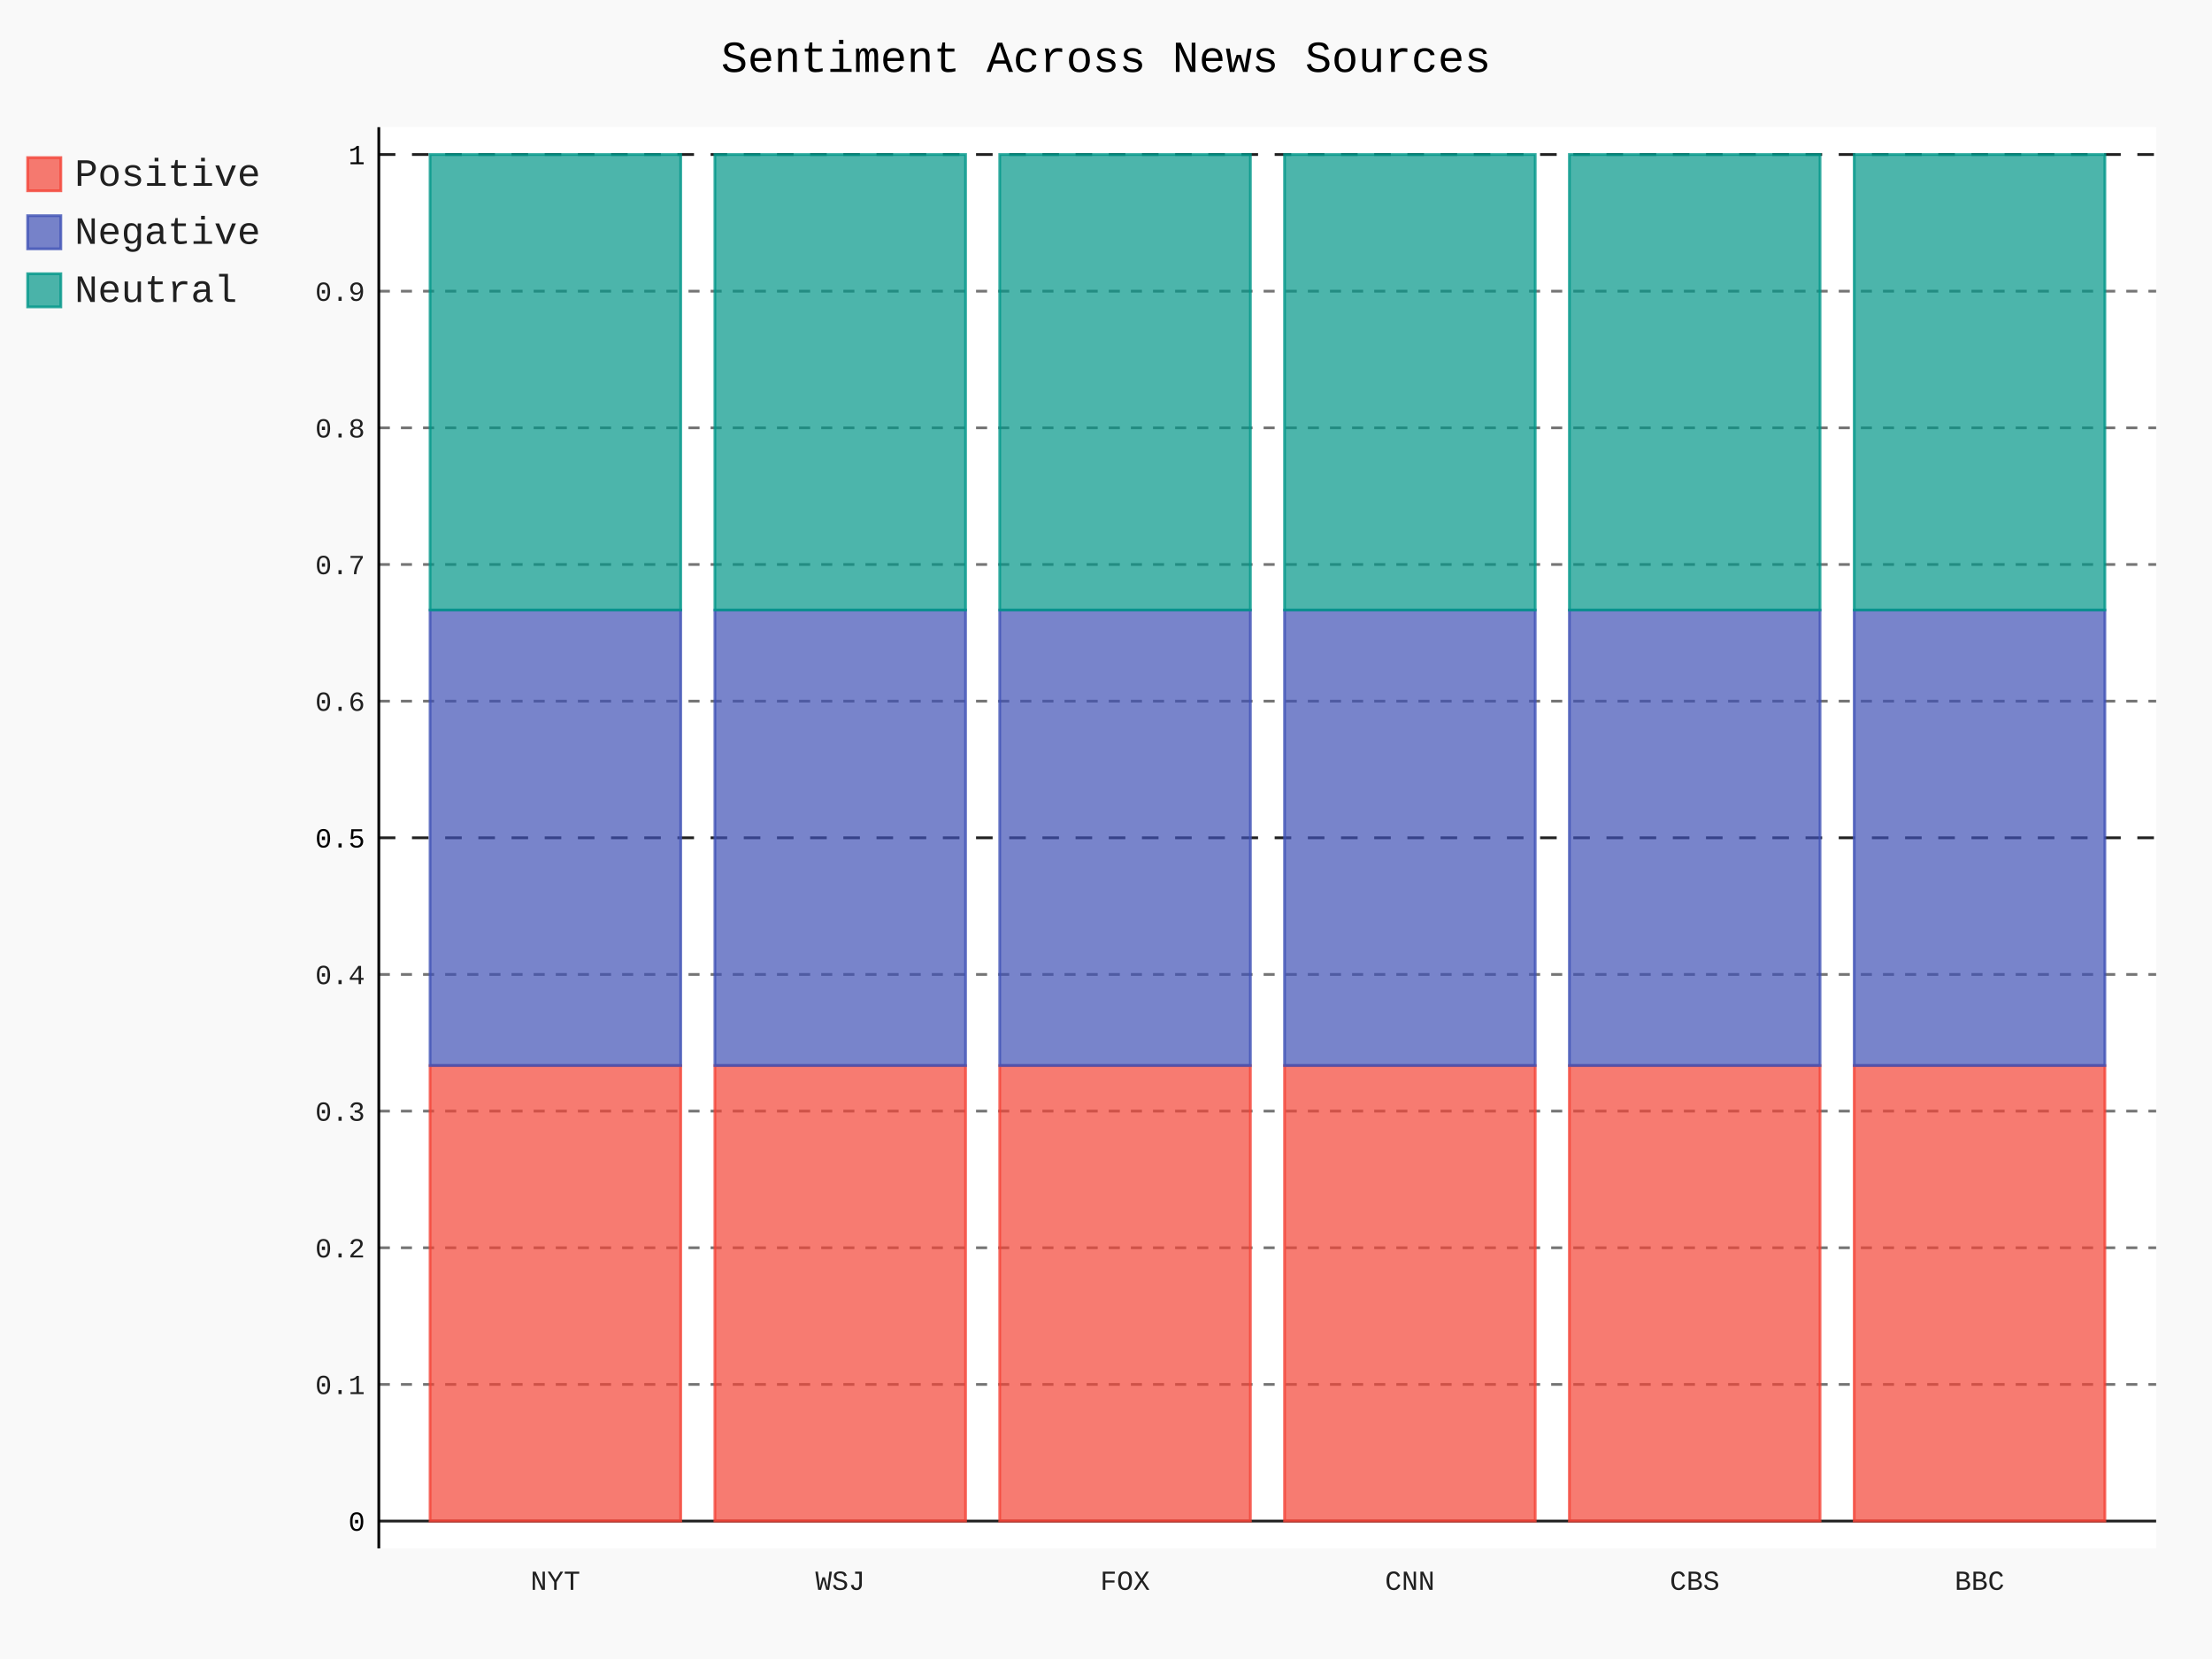
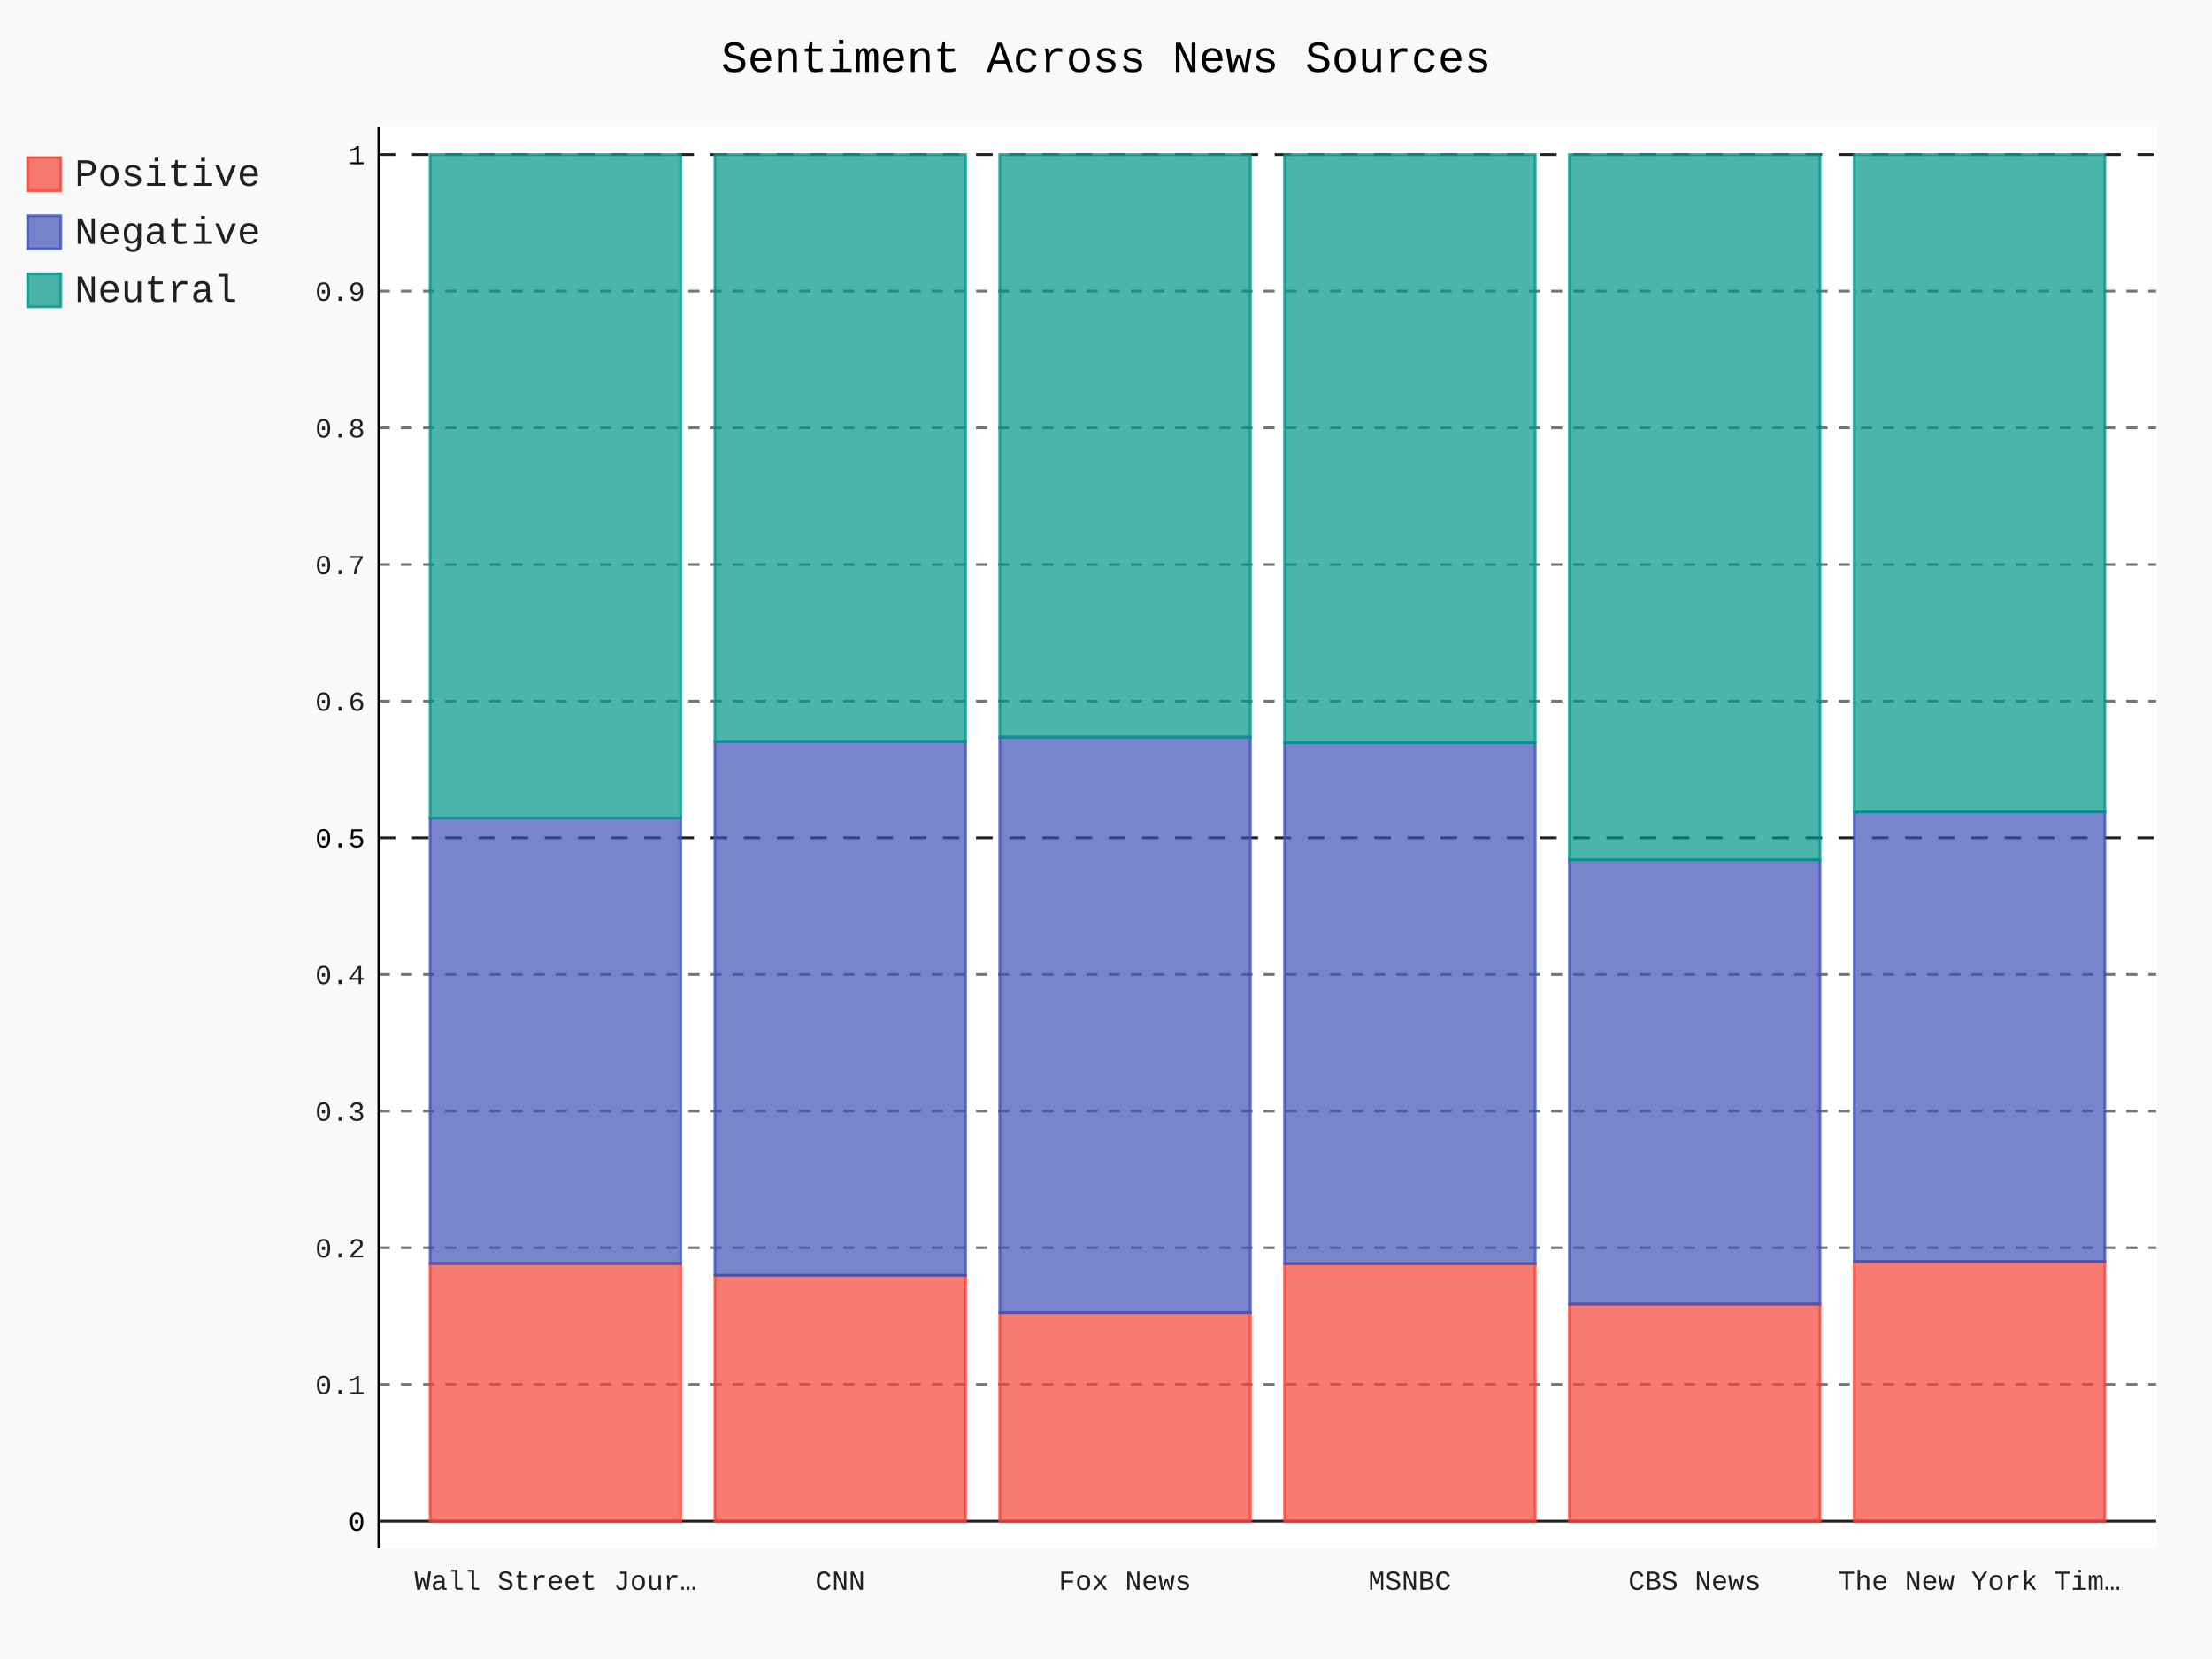
- <svg xmlns="http://www.w3.org/2000/svg" class="pygal-chart" id="chart-aad69084-c953-4b7c-ac34-05737942e1f6" viewBox="0 0 800 600">
+ <svg xmlns="http://www.w3.org/2000/svg" id="chart-b60413ba-2663-433d-8921-9300bf407df0" class="pygal-chart" viewBox="0 0 800 600">
  <defs>
-     <style type="text/css">#chart-aad69084-c953-4b7c-ac34-05737942e1f6{-webkit-user-select:none;-webkit-font-smoothing:antialiased;font-family:Consolas,"Liberation Mono",Menlo,Courier,monospace}#chart-aad69084-c953-4b7c-ac34-05737942e1f6 .title{font-family:Consolas,"Liberation Mono",Menlo,Courier,monospace;font-size:16px}#chart-aad69084-c953-4b7c-ac34-05737942e1f6 .legends .legend text{font-family:Consolas,"Liberation Mono",Menlo,Courier,monospace;font-size:14px}#chart-aad69084-c953-4b7c-ac34-05737942e1f6 .axis text{font-family:Consolas,"Liberation Mono",Menlo,Courier,monospace;font-size:10px}#chart-aad69084-c953-4b7c-ac34-05737942e1f6 .axis text.major{font-family:Consolas,"Liberation Mono",Menlo,Courier,monospace;font-size:10px}#chart-aad69084-c953-4b7c-ac34-05737942e1f6 .text-overlay text.value{font-family:Consolas,"Liberation Mono",Menlo,Courier,monospace;font-size:16px}#chart-aad69084-c953-4b7c-ac34-05737942e1f6 .text-overlay text.label{font-family:Consolas,"Liberation Mono",Menlo,Courier,monospace;font-size:10px}#chart-aad69084-c953-4b7c-ac34-05737942e1f6 .tooltip{font-family:Consolas,"Liberation Mono",Menlo,Courier,monospace;font-size:14px}#chart-aad69084-c953-4b7c-ac34-05737942e1f6 text.no_data{font-family:Consolas,"Liberation Mono",Menlo,Courier,monospace;font-size:64px}
- #chart-aad69084-c953-4b7c-ac34-05737942e1f6{background-color:rgba(249,249,249,1)}#chart-aad69084-c953-4b7c-ac34-05737942e1f6 path,#chart-aad69084-c953-4b7c-ac34-05737942e1f6 line,#chart-aad69084-c953-4b7c-ac34-05737942e1f6 rect,#chart-aad69084-c953-4b7c-ac34-05737942e1f6 circle{-webkit-transition:150ms;-moz-transition:150ms;transition:150ms}#chart-aad69084-c953-4b7c-ac34-05737942e1f6 .graph &gt; .background{fill:rgba(249,249,249,1)}#chart-aad69084-c953-4b7c-ac34-05737942e1f6 .plot &gt; .background{fill:rgba(255,255,255,1)}#chart-aad69084-c953-4b7c-ac34-05737942e1f6 .graph{fill:rgba(0,0,0,.87)}#chart-aad69084-c953-4b7c-ac34-05737942e1f6 text.no_data{fill:rgba(0,0,0,1)}#chart-aad69084-c953-4b7c-ac34-05737942e1f6 .title{fill:rgba(0,0,0,1)}#chart-aad69084-c953-4b7c-ac34-05737942e1f6 .legends .legend text{fill:rgba(0,0,0,.87)}#chart-aad69084-c953-4b7c-ac34-05737942e1f6 .legends .legend:hover text{fill:rgba(0,0,0,1)}#chart-aad69084-c953-4b7c-ac34-05737942e1f6 .axis .line{stroke:rgba(0,0,0,1)}#chart-aad69084-c953-4b7c-ac34-05737942e1f6 .axis .guide.line{stroke:rgba(0,0,0,.54)}#chart-aad69084-c953-4b7c-ac34-05737942e1f6 .axis .major.line{stroke:rgba(0,0,0,.87)}#chart-aad69084-c953-4b7c-ac34-05737942e1f6 .axis text.major{fill:rgba(0,0,0,1)}#chart-aad69084-c953-4b7c-ac34-05737942e1f6 .axis.y .guides:hover .guide.line,#chart-aad69084-c953-4b7c-ac34-05737942e1f6 .line-graph .axis.x .guides:hover .guide.line,#chart-aad69084-c953-4b7c-ac34-05737942e1f6 .stackedline-graph .axis.x .guides:hover .guide.line,#chart-aad69084-c953-4b7c-ac34-05737942e1f6 .xy-graph .axis.x .guides:hover .guide.line{stroke:rgba(0,0,0,1)}#chart-aad69084-c953-4b7c-ac34-05737942e1f6 .axis .guides:hover text{fill:rgba(0,0,0,1)}#chart-aad69084-c953-4b7c-ac34-05737942e1f6 .reactive{fill-opacity:.7;stroke-opacity:.8}#chart-aad69084-c953-4b7c-ac34-05737942e1f6 .ci{stroke:rgba(0,0,0,.87)}#chart-aad69084-c953-4b7c-ac34-05737942e1f6 .reactive.active,#chart-aad69084-c953-4b7c-ac34-05737942e1f6 .active .reactive{fill-opacity:.8;stroke-opacity:.9;stroke-width:4}#chart-aad69084-c953-4b7c-ac34-05737942e1f6 .ci .reactive.active{stroke-width:1.5}#chart-aad69084-c953-4b7c-ac34-05737942e1f6 .series text{fill:rgba(0,0,0,1)}#chart-aad69084-c953-4b7c-ac34-05737942e1f6 .tooltip rect{fill:rgba(255,255,255,1);stroke:rgba(0,0,0,1);-webkit-transition:opacity 150ms;-moz-transition:opacity 150ms;transition:opacity 150ms}#chart-aad69084-c953-4b7c-ac34-05737942e1f6 .tooltip .label{fill:rgba(0,0,0,.87)}#chart-aad69084-c953-4b7c-ac34-05737942e1f6 .tooltip .label{fill:rgba(0,0,0,.87)}#chart-aad69084-c953-4b7c-ac34-05737942e1f6 .tooltip .legend{font-size:.8em;fill:rgba(0,0,0,.54)}#chart-aad69084-c953-4b7c-ac34-05737942e1f6 .tooltip .x_label{font-size:.6em;fill:rgba(0,0,0,1)}#chart-aad69084-c953-4b7c-ac34-05737942e1f6 .tooltip .xlink{font-size:.5em;text-decoration:underline}#chart-aad69084-c953-4b7c-ac34-05737942e1f6 .tooltip .value{font-size:1.5em}#chart-aad69084-c953-4b7c-ac34-05737942e1f6 .bound{font-size:.5em}#chart-aad69084-c953-4b7c-ac34-05737942e1f6 .max-value{font-size:.75em;fill:rgba(0,0,0,.54)}#chart-aad69084-c953-4b7c-ac34-05737942e1f6 .map-element{fill:rgba(255,255,255,1);stroke:rgba(0,0,0,.54) !important}#chart-aad69084-c953-4b7c-ac34-05737942e1f6 .map-element .reactive{fill-opacity:inherit;stroke-opacity:inherit}#chart-aad69084-c953-4b7c-ac34-05737942e1f6 .color-0,#chart-aad69084-c953-4b7c-ac34-05737942e1f6 .color-0 a:visited{stroke:#F44336;fill:#F44336}#chart-aad69084-c953-4b7c-ac34-05737942e1f6 .color-1,#chart-aad69084-c953-4b7c-ac34-05737942e1f6 .color-1 a:visited{stroke:#3F51B5;fill:#3F51B5}#chart-aad69084-c953-4b7c-ac34-05737942e1f6 .color-2,#chart-aad69084-c953-4b7c-ac34-05737942e1f6 .color-2 a:visited{stroke:#009688;fill:#009688}#chart-aad69084-c953-4b7c-ac34-05737942e1f6 .text-overlay .color-0 text{fill:black}#chart-aad69084-c953-4b7c-ac34-05737942e1f6 .text-overlay .color-1 text{fill:black}#chart-aad69084-c953-4b7c-ac34-05737942e1f6 .text-overlay .color-2 text{fill:black}
- #chart-aad69084-c953-4b7c-ac34-05737942e1f6 text.no_data{text-anchor:middle}#chart-aad69084-c953-4b7c-ac34-05737942e1f6 .guide.line{fill:none}#chart-aad69084-c953-4b7c-ac34-05737942e1f6 .centered{text-anchor:middle}#chart-aad69084-c953-4b7c-ac34-05737942e1f6 .title{text-anchor:middle}#chart-aad69084-c953-4b7c-ac34-05737942e1f6 .legends .legend text{fill-opacity:1}#chart-aad69084-c953-4b7c-ac34-05737942e1f6 .axis.x text{text-anchor:middle}#chart-aad69084-c953-4b7c-ac34-05737942e1f6 .axis.x:not(.web) text[transform]{text-anchor:start}#chart-aad69084-c953-4b7c-ac34-05737942e1f6 .axis.x:not(.web) text[transform].backwards{text-anchor:end}#chart-aad69084-c953-4b7c-ac34-05737942e1f6 .axis.y text{text-anchor:end}#chart-aad69084-c953-4b7c-ac34-05737942e1f6 .axis.y text[transform].backwards{text-anchor:start}#chart-aad69084-c953-4b7c-ac34-05737942e1f6 .axis.y2 text{text-anchor:start}#chart-aad69084-c953-4b7c-ac34-05737942e1f6 .axis.y2 text[transform].backwards{text-anchor:end}#chart-aad69084-c953-4b7c-ac34-05737942e1f6 .axis .guide.line{stroke-dasharray:4,4}#chart-aad69084-c953-4b7c-ac34-05737942e1f6 .axis .major.guide.line{stroke-dasharray:6,6}#chart-aad69084-c953-4b7c-ac34-05737942e1f6 .horizontal .axis.y .guide.line,#chart-aad69084-c953-4b7c-ac34-05737942e1f6 .horizontal .axis.y2 .guide.line,#chart-aad69084-c953-4b7c-ac34-05737942e1f6 .vertical .axis.x .guide.line{opacity:0}#chart-aad69084-c953-4b7c-ac34-05737942e1f6 .horizontal .axis.always_show .guide.line,#chart-aad69084-c953-4b7c-ac34-05737942e1f6 .vertical .axis.always_show .guide.line{opacity:1 !important}#chart-aad69084-c953-4b7c-ac34-05737942e1f6 .axis.y .guides:hover .guide.line,#chart-aad69084-c953-4b7c-ac34-05737942e1f6 .axis.y2 .guides:hover .guide.line,#chart-aad69084-c953-4b7c-ac34-05737942e1f6 .axis.x .guides:hover .guide.line{opacity:1}#chart-aad69084-c953-4b7c-ac34-05737942e1f6 .axis .guides:hover text{opacity:1}#chart-aad69084-c953-4b7c-ac34-05737942e1f6 .nofill{fill:none}#chart-aad69084-c953-4b7c-ac34-05737942e1f6 .subtle-fill{fill-opacity:.2}#chart-aad69084-c953-4b7c-ac34-05737942e1f6 .dot{stroke-width:1px;fill-opacity:1}#chart-aad69084-c953-4b7c-ac34-05737942e1f6 .dot.active{stroke-width:5px}#chart-aad69084-c953-4b7c-ac34-05737942e1f6 .dot.negative{fill:transparent}#chart-aad69084-c953-4b7c-ac34-05737942e1f6 text,#chart-aad69084-c953-4b7c-ac34-05737942e1f6 tspan{stroke:none !important}#chart-aad69084-c953-4b7c-ac34-05737942e1f6 .series text.active{opacity:1}#chart-aad69084-c953-4b7c-ac34-05737942e1f6 .tooltip rect{fill-opacity:.95;stroke-width:.5}#chart-aad69084-c953-4b7c-ac34-05737942e1f6 .tooltip text{fill-opacity:1}#chart-aad69084-c953-4b7c-ac34-05737942e1f6 .showable{visibility:hidden}#chart-aad69084-c953-4b7c-ac34-05737942e1f6 .showable.shown{visibility:visible}#chart-aad69084-c953-4b7c-ac34-05737942e1f6 .gauge-background{fill:rgba(229,229,229,1);stroke:none}#chart-aad69084-c953-4b7c-ac34-05737942e1f6 .bg-lines{stroke:rgba(249,249,249,1);stroke-width:2px}</style>
+     <style type="text/css">#chart-b60413ba-2663-433d-8921-9300bf407df0{-webkit-user-select:none;-webkit-font-smoothing:antialiased;font-family:Consolas,"Liberation Mono",Menlo,Courier,monospace}#chart-b60413ba-2663-433d-8921-9300bf407df0 .title{font-family:Consolas,"Liberation Mono",Menlo,Courier,monospace;font-size:16px}#chart-b60413ba-2663-433d-8921-9300bf407df0 .legends .legend text{font-family:Consolas,"Liberation Mono",Menlo,Courier,monospace;font-size:14px}#chart-b60413ba-2663-433d-8921-9300bf407df0 .axis text{font-family:Consolas,"Liberation Mono",Menlo,Courier,monospace;font-size:10px}#chart-b60413ba-2663-433d-8921-9300bf407df0 .axis text.major{font-family:Consolas,"Liberation Mono",Menlo,Courier,monospace;font-size:10px}#chart-b60413ba-2663-433d-8921-9300bf407df0 .text-overlay text.value{font-family:Consolas,"Liberation Mono",Menlo,Courier,monospace;font-size:16px}#chart-b60413ba-2663-433d-8921-9300bf407df0 .text-overlay text.label{font-family:Consolas,"Liberation Mono",Menlo,Courier,monospace;font-size:10px}#chart-b60413ba-2663-433d-8921-9300bf407df0 .tooltip{font-family:Consolas,"Liberation Mono",Menlo,Courier,monospace;font-size:14px}#chart-b60413ba-2663-433d-8921-9300bf407df0 text.no_data{font-family:Consolas,"Liberation Mono",Menlo,Courier,monospace;font-size:64px}
+ #chart-b60413ba-2663-433d-8921-9300bf407df0{background-color:rgba(249,249,249,1)}#chart-b60413ba-2663-433d-8921-9300bf407df0 path,#chart-b60413ba-2663-433d-8921-9300bf407df0 line,#chart-b60413ba-2663-433d-8921-9300bf407df0 rect,#chart-b60413ba-2663-433d-8921-9300bf407df0 circle{-webkit-transition:150ms;-moz-transition:150ms;transition:150ms}#chart-b60413ba-2663-433d-8921-9300bf407df0 .graph &gt; .background{fill:rgba(249,249,249,1)}#chart-b60413ba-2663-433d-8921-9300bf407df0 .plot &gt; .background{fill:rgba(255,255,255,1)}#chart-b60413ba-2663-433d-8921-9300bf407df0 .graph{fill:rgba(0,0,0,.87)}#chart-b60413ba-2663-433d-8921-9300bf407df0 text.no_data{fill:rgba(0,0,0,1)}#chart-b60413ba-2663-433d-8921-9300bf407df0 .title{fill:rgba(0,0,0,1)}#chart-b60413ba-2663-433d-8921-9300bf407df0 .legends .legend text{fill:rgba(0,0,0,.87)}#chart-b60413ba-2663-433d-8921-9300bf407df0 .legends .legend:hover text{fill:rgba(0,0,0,1)}#chart-b60413ba-2663-433d-8921-9300bf407df0 .axis .line{stroke:rgba(0,0,0,1)}#chart-b60413ba-2663-433d-8921-9300bf407df0 .axis .guide.line{stroke:rgba(0,0,0,.54)}#chart-b60413ba-2663-433d-8921-9300bf407df0 .axis .major.line{stroke:rgba(0,0,0,.87)}#chart-b60413ba-2663-433d-8921-9300bf407df0 .axis text.major{fill:rgba(0,0,0,1)}#chart-b60413ba-2663-433d-8921-9300bf407df0 .axis.y .guides:hover .guide.line,#chart-b60413ba-2663-433d-8921-9300bf407df0 .line-graph .axis.x .guides:hover .guide.line,#chart-b60413ba-2663-433d-8921-9300bf407df0 .stackedline-graph .axis.x .guides:hover .guide.line,#chart-b60413ba-2663-433d-8921-9300bf407df0 .xy-graph .axis.x .guides:hover .guide.line{stroke:rgba(0,0,0,1)}#chart-b60413ba-2663-433d-8921-9300bf407df0 .axis .guides:hover text{fill:rgba(0,0,0,1)}#chart-b60413ba-2663-433d-8921-9300bf407df0 .reactive{fill-opacity:.7;stroke-opacity:.8}#chart-b60413ba-2663-433d-8921-9300bf407df0 .ci{stroke:rgba(0,0,0,.87)}#chart-b60413ba-2663-433d-8921-9300bf407df0 .reactive.active,#chart-b60413ba-2663-433d-8921-9300bf407df0 .active .reactive{fill-opacity:.8;stroke-opacity:.9;stroke-width:4}#chart-b60413ba-2663-433d-8921-9300bf407df0 .ci .reactive.active{stroke-width:1.5}#chart-b60413ba-2663-433d-8921-9300bf407df0 .series text{fill:rgba(0,0,0,1)}#chart-b60413ba-2663-433d-8921-9300bf407df0 .tooltip rect{fill:rgba(255,255,255,1);stroke:rgba(0,0,0,1);-webkit-transition:opacity 150ms;-moz-transition:opacity 150ms;transition:opacity 150ms}#chart-b60413ba-2663-433d-8921-9300bf407df0 .tooltip .label{fill:rgba(0,0,0,.87)}#chart-b60413ba-2663-433d-8921-9300bf407df0 .tooltip .label{fill:rgba(0,0,0,.87)}#chart-b60413ba-2663-433d-8921-9300bf407df0 .tooltip .legend{font-size:.8em;fill:rgba(0,0,0,.54)}#chart-b60413ba-2663-433d-8921-9300bf407df0 .tooltip .x_label{font-size:.6em;fill:rgba(0,0,0,1)}#chart-b60413ba-2663-433d-8921-9300bf407df0 .tooltip .xlink{font-size:.5em;text-decoration:underline}#chart-b60413ba-2663-433d-8921-9300bf407df0 .tooltip .value{font-size:1.5em}#chart-b60413ba-2663-433d-8921-9300bf407df0 .bound{font-size:.5em}#chart-b60413ba-2663-433d-8921-9300bf407df0 .max-value{font-size:.75em;fill:rgba(0,0,0,.54)}#chart-b60413ba-2663-433d-8921-9300bf407df0 .map-element{fill:rgba(255,255,255,1);stroke:rgba(0,0,0,.54) !important}#chart-b60413ba-2663-433d-8921-9300bf407df0 .map-element .reactive{fill-opacity:inherit;stroke-opacity:inherit}#chart-b60413ba-2663-433d-8921-9300bf407df0 .color-0,#chart-b60413ba-2663-433d-8921-9300bf407df0 .color-0 a:visited{stroke:#F44336;fill:#F44336}#chart-b60413ba-2663-433d-8921-9300bf407df0 .color-1,#chart-b60413ba-2663-433d-8921-9300bf407df0 .color-1 a:visited{stroke:#3F51B5;fill:#3F51B5}#chart-b60413ba-2663-433d-8921-9300bf407df0 .color-2,#chart-b60413ba-2663-433d-8921-9300bf407df0 .color-2 a:visited{stroke:#009688;fill:#009688}#chart-b60413ba-2663-433d-8921-9300bf407df0 .text-overlay .color-0 text{fill:black}#chart-b60413ba-2663-433d-8921-9300bf407df0 .text-overlay .color-1 text{fill:black}#chart-b60413ba-2663-433d-8921-9300bf407df0 .text-overlay .color-2 text{fill:black}
+ #chart-b60413ba-2663-433d-8921-9300bf407df0 text.no_data{text-anchor:middle}#chart-b60413ba-2663-433d-8921-9300bf407df0 .guide.line{fill:none}#chart-b60413ba-2663-433d-8921-9300bf407df0 .centered{text-anchor:middle}#chart-b60413ba-2663-433d-8921-9300bf407df0 .title{text-anchor:middle}#chart-b60413ba-2663-433d-8921-9300bf407df0 .legends .legend text{fill-opacity:1}#chart-b60413ba-2663-433d-8921-9300bf407df0 .axis.x text{text-anchor:middle}#chart-b60413ba-2663-433d-8921-9300bf407df0 .axis.x:not(.web) text[transform]{text-anchor:start}#chart-b60413ba-2663-433d-8921-9300bf407df0 .axis.x:not(.web) text[transform].backwards{text-anchor:end}#chart-b60413ba-2663-433d-8921-9300bf407df0 .axis.y text{text-anchor:end}#chart-b60413ba-2663-433d-8921-9300bf407df0 .axis.y text[transform].backwards{text-anchor:start}#chart-b60413ba-2663-433d-8921-9300bf407df0 .axis.y2 text{text-anchor:start}#chart-b60413ba-2663-433d-8921-9300bf407df0 .axis.y2 text[transform].backwards{text-anchor:end}#chart-b60413ba-2663-433d-8921-9300bf407df0 .axis .guide.line{stroke-dasharray:4,4}#chart-b60413ba-2663-433d-8921-9300bf407df0 .axis .major.guide.line{stroke-dasharray:6,6}#chart-b60413ba-2663-433d-8921-9300bf407df0 .horizontal .axis.y .guide.line,#chart-b60413ba-2663-433d-8921-9300bf407df0 .horizontal .axis.y2 .guide.line,#chart-b60413ba-2663-433d-8921-9300bf407df0 .vertical .axis.x .guide.line{opacity:0}#chart-b60413ba-2663-433d-8921-9300bf407df0 .horizontal .axis.always_show .guide.line,#chart-b60413ba-2663-433d-8921-9300bf407df0 .vertical .axis.always_show .guide.line{opacity:1 !important}#chart-b60413ba-2663-433d-8921-9300bf407df0 .axis.y .guides:hover .guide.line,#chart-b60413ba-2663-433d-8921-9300bf407df0 .axis.y2 .guides:hover .guide.line,#chart-b60413ba-2663-433d-8921-9300bf407df0 .axis.x .guides:hover .guide.line{opacity:1}#chart-b60413ba-2663-433d-8921-9300bf407df0 .axis .guides:hover text{opacity:1}#chart-b60413ba-2663-433d-8921-9300bf407df0 .nofill{fill:none}#chart-b60413ba-2663-433d-8921-9300bf407df0 .subtle-fill{fill-opacity:.2}#chart-b60413ba-2663-433d-8921-9300bf407df0 .dot{stroke-width:1px;fill-opacity:1}#chart-b60413ba-2663-433d-8921-9300bf407df0 .dot.active{stroke-width:5px}#chart-b60413ba-2663-433d-8921-9300bf407df0 .dot.negative{fill:transparent}#chart-b60413ba-2663-433d-8921-9300bf407df0 text,#chart-b60413ba-2663-433d-8921-9300bf407df0 tspan{stroke:none !important}#chart-b60413ba-2663-433d-8921-9300bf407df0 .series text.active{opacity:1}#chart-b60413ba-2663-433d-8921-9300bf407df0 .tooltip rect{fill-opacity:.95;stroke-width:.5}#chart-b60413ba-2663-433d-8921-9300bf407df0 .tooltip text{fill-opacity:1}#chart-b60413ba-2663-433d-8921-9300bf407df0 .showable{visibility:hidden}#chart-b60413ba-2663-433d-8921-9300bf407df0 .showable.shown{visibility:visible}#chart-b60413ba-2663-433d-8921-9300bf407df0 .gauge-background{fill:rgba(229,229,229,1);stroke:none}#chart-b60413ba-2663-433d-8921-9300bf407df0 .bg-lines{stroke:rgba(249,249,249,1);stroke-width:2px}</style>
  </defs>
  <g class="graph stackedbar-graph vertical">
    <rect class="background" height="600" width="800" x="0" y="0" />
    <g class="plot" transform="translate(137, 46)">
      <rect class="background" height="514" width="642.8" x="0" y="0" />
      <g class="axis y always_show">
        <g class="guides">
          <path class="axis major line" d="M0 504.115 h642.8" />
          <text class="major" x="-5" y="507.615">0</text>
        </g>
        <g class="guides">
          <path class="guide line" d="M0 454.692 h642.8" />
          <text class="" x="-5" y="458.192">0.1</text>
        </g>
        <g class="guides">
          <path class="guide line" d="M0 405.269 h642.8" />
          <text class="" x="-5" y="408.769">0.2</text>
        </g>
        <g class="guides">
          <path class="guide line" d="M0 355.846 h642.8" />
          <text class="" x="-5" y="359.346">0.3</text>
        </g>
        <g class="guides">
          <path class="guide line" d="M0 306.423 h642.8" />
          <text class="" x="-5" y="309.923">0.4</text>
        </g>
        <g class="guides">
          <path class="major guide line" d="M0 257 h642.8" />
          <text class="major" x="-5" y="260.5">0.5</text>
        </g>
        <g class="guides">
          <path class="guide line" d="M0 207.577 h642.8" />
          <text class="" x="-5" y="211.077">0.6</text>
        </g>
        <g class="guides">
          <path class="guide line" d="M0 158.154 h642.8" />
          <text class="" x="-5" y="161.654">0.7</text>
        </g>
        <g class="guides">
          <path class="guide line" d="M0 108.731 h642.8" />
          <text class="" x="-5" y="112.231">0.8</text>
        </g>
        <g class="guides">
          <path class="guide line" d="M0 59.308 h642.8" />
          <text class="" x="-5" y="62.808">0.9</text>
        </g>
        <g class="guides">
          <path class="major guide line" d="M0 9.885 h642.8" />
          <text class="major" x="-5" y="13.385">1</text>
        </g>
      </g>
      <g class="axis x">
        <path class="line" d="M0 0 v514" />
        <g class="guides">
          <path class="guide line" d="M63.868 0 v514" />
-           <text class="" x="63.868" y="529.0">NYT</text>
+           <text class="" x="63.868" y="529.0">Wall Street Jour…</text>
        </g>
        <g class="guides">
          <path class="guide line" d="M166.881 0 v514" />
-           <text class="" x="166.881" y="529.0">WSJ</text>
+           <text class="" x="166.881" y="529.0">CNN</text>
        </g>
        <g class="guides">
          <path class="guide line" d="M269.894 0 v514" />
-           <text class="" x="269.894" y="529.0">FOX</text>
+           <text class="" x="269.894" y="529.0">Fox News</text>
        </g>
        <g class="guides">
          <path class="guide line" d="M372.906 0 v514" />
-           <text class="" x="372.906" y="529.0">CNN</text>
+           <text class="" x="372.906" y="529.0">MSNBC</text>
        </g>
        <g class="guides">
          <path class="guide line" d="M475.919 0 v514" />
-           <text class="" x="475.919" y="529.0">CBS</text>
+           <text class="" x="475.919" y="529.0">CBS News</text>
        </g>
        <g class="guides">
          <path class="guide line" d="M578.932 0 v514" />
-           <text class="" x="578.932" y="529.0">BBC</text>
+           <text class="" x="578.932" y="529.0">The New York Tim…</text>
        </g>
      </g>
      <g class="series serie-0 color-0">
        <g class="bars">
          <g class="bar">
-             <rect class="rect reactive tooltip-trigger" height="164.744" rx="0" ry="0" width="90.651" x="18.542" y="339.372" />
+             <rect class="rect reactive tooltip-trigger" height="93.116" rx="0" ry="0" width="90.651" x="18.542" y="410.999" />
          </g>
          <g class="bar">
-             <rect class="rect reactive tooltip-trigger" height="164.744" rx="0" ry="0" width="90.651" x="121.555" y="339.372" />
+             <rect class="rect reactive tooltip-trigger" height="88.895" rx="0" ry="0" width="90.651" x="121.555" y="415.22" />
          </g>
          <g class="bar">
-             <rect class="rect reactive tooltip-trigger" height="164.744" rx="0" ry="0" width="90.651" x="224.568" y="339.372" />
+             <rect class="rect reactive tooltip-trigger" height="75.365" rx="0" ry="0" width="90.651" x="224.568" y="428.75" />
          </g>
          <g class="bar">
-             <rect class="rect reactive tooltip-trigger" height="164.744" rx="0" ry="0" width="90.651" x="327.581" y="339.372" />
+             <rect class="rect reactive tooltip-trigger" height="93.059" rx="0" ry="0" width="90.651" x="327.581" y="411.056" />
          </g>
          <g class="bar">
-             <rect class="rect reactive tooltip-trigger" height="164.744" rx="0" ry="0" width="90.651" x="430.594" y="339.372" />
+             <rect class="rect reactive tooltip-trigger" height="78.412" rx="0" ry="0" width="90.651" x="430.594" y="425.704" />
          </g>
          <g class="bar">
-             <rect class="rect reactive tooltip-trigger" height="164.744" rx="0" ry="0" width="90.651" x="533.606" y="339.372" />
+             <rect class="rect reactive tooltip-trigger" height="93.841" rx="0" ry="0" width="90.651" x="533.606" y="410.274" />
          </g>
        </g>
      </g>
      <g class="series serie-1 color-1">
        <g class="bars">
          <g class="bar">
-             <rect class="rect reactive tooltip-trigger" height="164.744" rx="0" ry="0" width="90.651" x="18.542" y="174.628" />
+             <rect class="rect reactive tooltip-trigger" height="161.162" rx="0" ry="0" width="90.651" x="18.542" y="249.837" />
          </g>
          <g class="bar">
-             <rect class="rect reactive tooltip-trigger" height="164.744" rx="0" ry="0" width="90.651" x="121.555" y="174.628" />
+             <rect class="rect reactive tooltip-trigger" height="193.049" rx="0" ry="0" width="90.651" x="121.555" y="222.172" />
          </g>
          <g class="bar">
-             <rect class="rect reactive tooltip-trigger" height="164.744" rx="0" ry="0" width="90.651" x="224.568" y="174.628" />
+             <rect class="rect reactive tooltip-trigger" height="208.151" rx="0" ry="0" width="90.651" x="224.568" y="220.599" />
          </g>
          <g class="bar">
-             <rect class="rect reactive tooltip-trigger" height="164.744" rx="0" ry="0" width="90.651" x="327.581" y="174.628" />
+             <rect class="rect reactive tooltip-trigger" height="188.465" rx="0" ry="0" width="90.651" x="327.581" y="222.592" />
          </g>
          <g class="bar">
-             <rect class="rect reactive tooltip-trigger" height="164.744" rx="0" ry="0" width="90.651" x="430.594" y="174.628" />
+             <rect class="rect reactive tooltip-trigger" height="160.783" rx="0" ry="0" width="90.651" x="430.594" y="264.92" />
          </g>
          <g class="bar">
-             <rect class="rect reactive tooltip-trigger" height="164.744" rx="0" ry="0" width="90.651" x="533.606" y="174.628" />
+             <rect class="rect reactive tooltip-trigger" height="162.658" rx="0" ry="0" width="90.651" x="533.606" y="247.616" />
          </g>
        </g>
      </g>
      <g class="series serie-2 color-2">
        <g class="bars">
          <g class="bar">
-             <rect class="rect reactive tooltip-trigger" height="164.744" rx="0" ry="0" width="90.651" x="18.542" y="9.885" />
+             <rect class="rect reactive tooltip-trigger" height="239.953" rx="0" ry="0" width="90.651" x="18.542" y="9.885" />
          </g>
          <g class="bar">
-             <rect class="rect reactive tooltip-trigger" height="164.744" rx="0" ry="0" width="90.651" x="121.555" y="9.885" />
+             <rect class="rect reactive tooltip-trigger" height="212.287" rx="0" ry="0" width="90.651" x="121.555" y="9.885" />
          </g>
          <g class="bar">
-             <rect class="rect reactive tooltip-trigger" height="164.744" rx="0" ry="0" width="90.651" x="224.568" y="9.885" />
+             <rect class="rect reactive tooltip-trigger" height="210.715" rx="0" ry="0" width="90.651" x="224.568" y="9.885" />
          </g>
          <g class="bar">
-             <rect class="rect reactive tooltip-trigger" height="164.744" rx="0" ry="0" width="90.651" x="327.581" y="9.885" />
+             <rect class="rect reactive tooltip-trigger" height="212.707" rx="0" ry="0" width="90.651" x="327.581" y="9.885" />
          </g>
          <g class="bar">
-             <rect class="rect reactive tooltip-trigger" height="164.744" rx="0" ry="0" width="90.651" x="430.594" y="9.885" />
+             <rect class="rect reactive tooltip-trigger" height="255.036" rx="0" ry="0" width="90.651" x="430.594" y="9.885" />
          </g>
          <g class="bar">
-             <rect class="rect reactive tooltip-trigger" height="164.744" rx="0" ry="0" width="90.651" x="533.606" y="9.885" />
+             <rect class="rect reactive tooltip-trigger" height="237.731" rx="0" ry="0" width="90.651" x="533.606" y="9.885" />
          </g>
        </g>
      </g>
    </g>
    <g class="titles">
      <text class="title plot_title" x="400.0" y="26">Sentiment Across News Sources</text>
    </g>
    <g class="plot overlay" transform="translate(137, 46)">
      <g class="series serie-0 color-0" />
      <g class="series serie-1 color-1" />
      <g class="series serie-2 color-2" />
    </g>
    <g class="plot text-overlay" transform="translate(137, 46)">
      <g class="series serie-0 color-0" />
      <g class="series serie-1 color-1" />
      <g class="series serie-2 color-2" />
    </g>
    <g class="plot tooltip-overlay" transform="translate(137, 46)">
      <g class="tooltip" style="opacity: 0" transform="translate(0 0)">
        <rect class="tooltip-box" height="0" rx="0" ry="0" width="0" />
        <g class="text" />
      </g>
    </g>
    <g class="legends" transform="translate(10, 56)">
      <g class="legend reactive activate-serie" id="activate-serie-0">
        <rect class="color-0 reactive" height="12" width="12" x="0.0" y="1.0" />
        <text x="17.0" y="11.2">Positive</text>
      </g>
      <g class="legend reactive activate-serie" id="activate-serie-1">
        <rect class="color-1 reactive" height="12" width="12" x="0.0" y="22.0" />
        <text x="17.0" y="32.2">Negative</text>
      </g>
      <g class="legend reactive activate-serie" id="activate-serie-2">
        <rect class="color-2 reactive" height="12" width="12" x="0.0" y="43.0" />
        <text x="17.0" y="53.2">Neutral</text>
      </g>
    </g>
    <g class="legends" transform="translate(790, 56)" />
  </g>
</svg>
